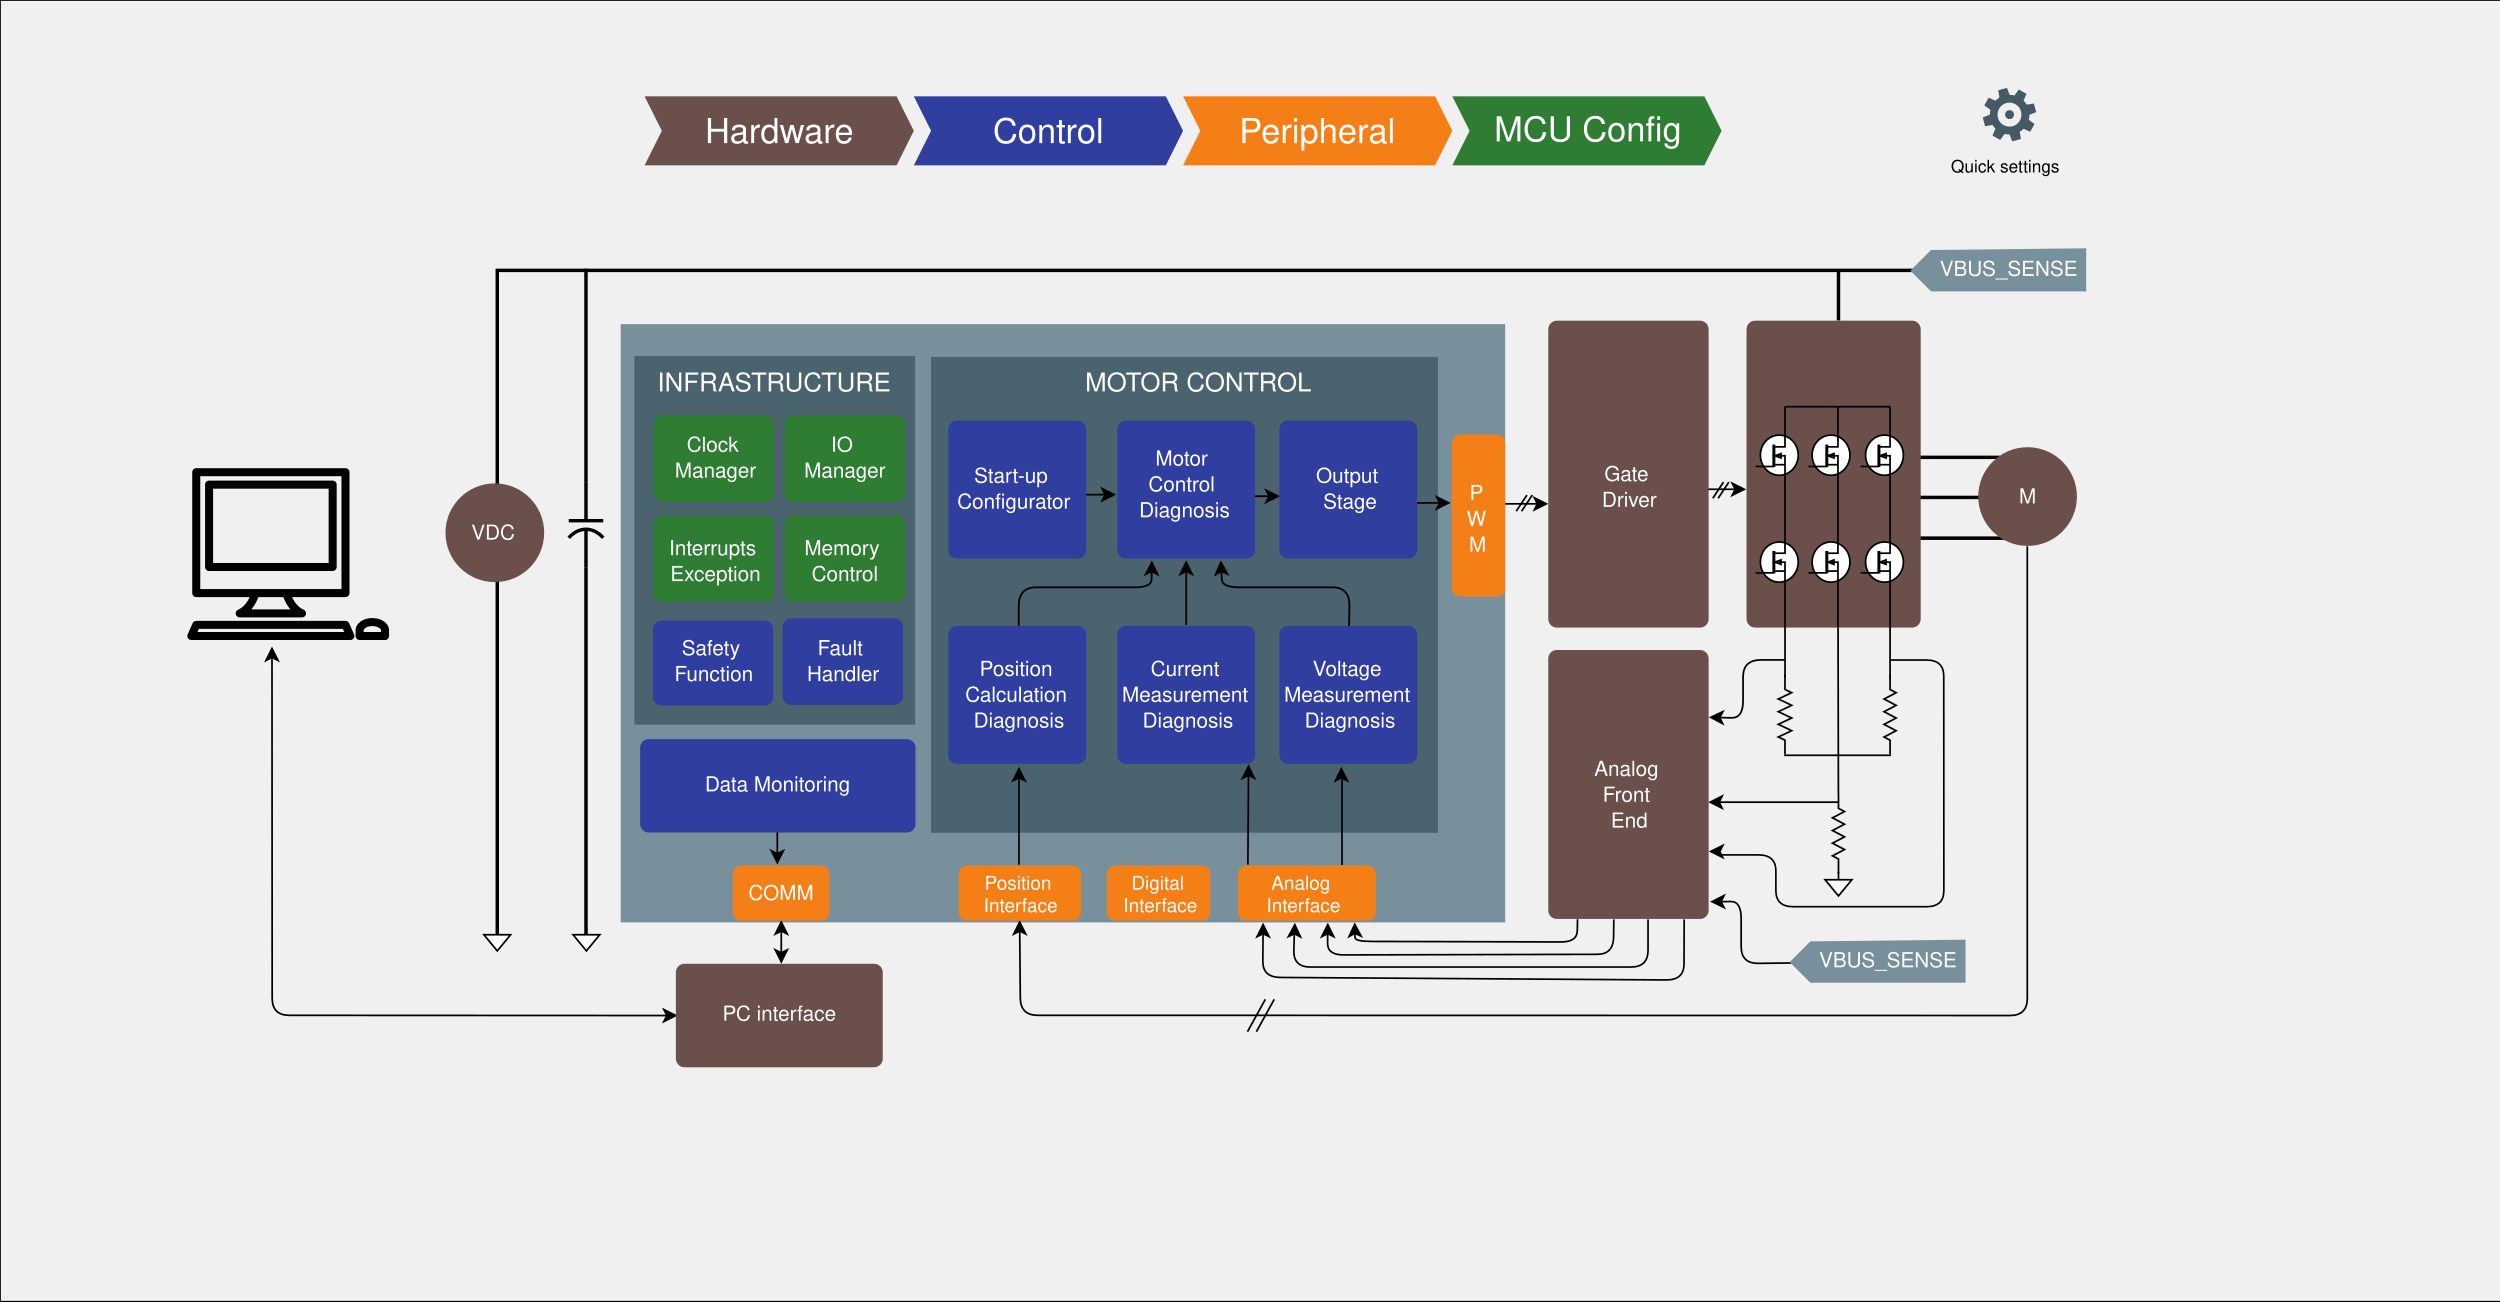
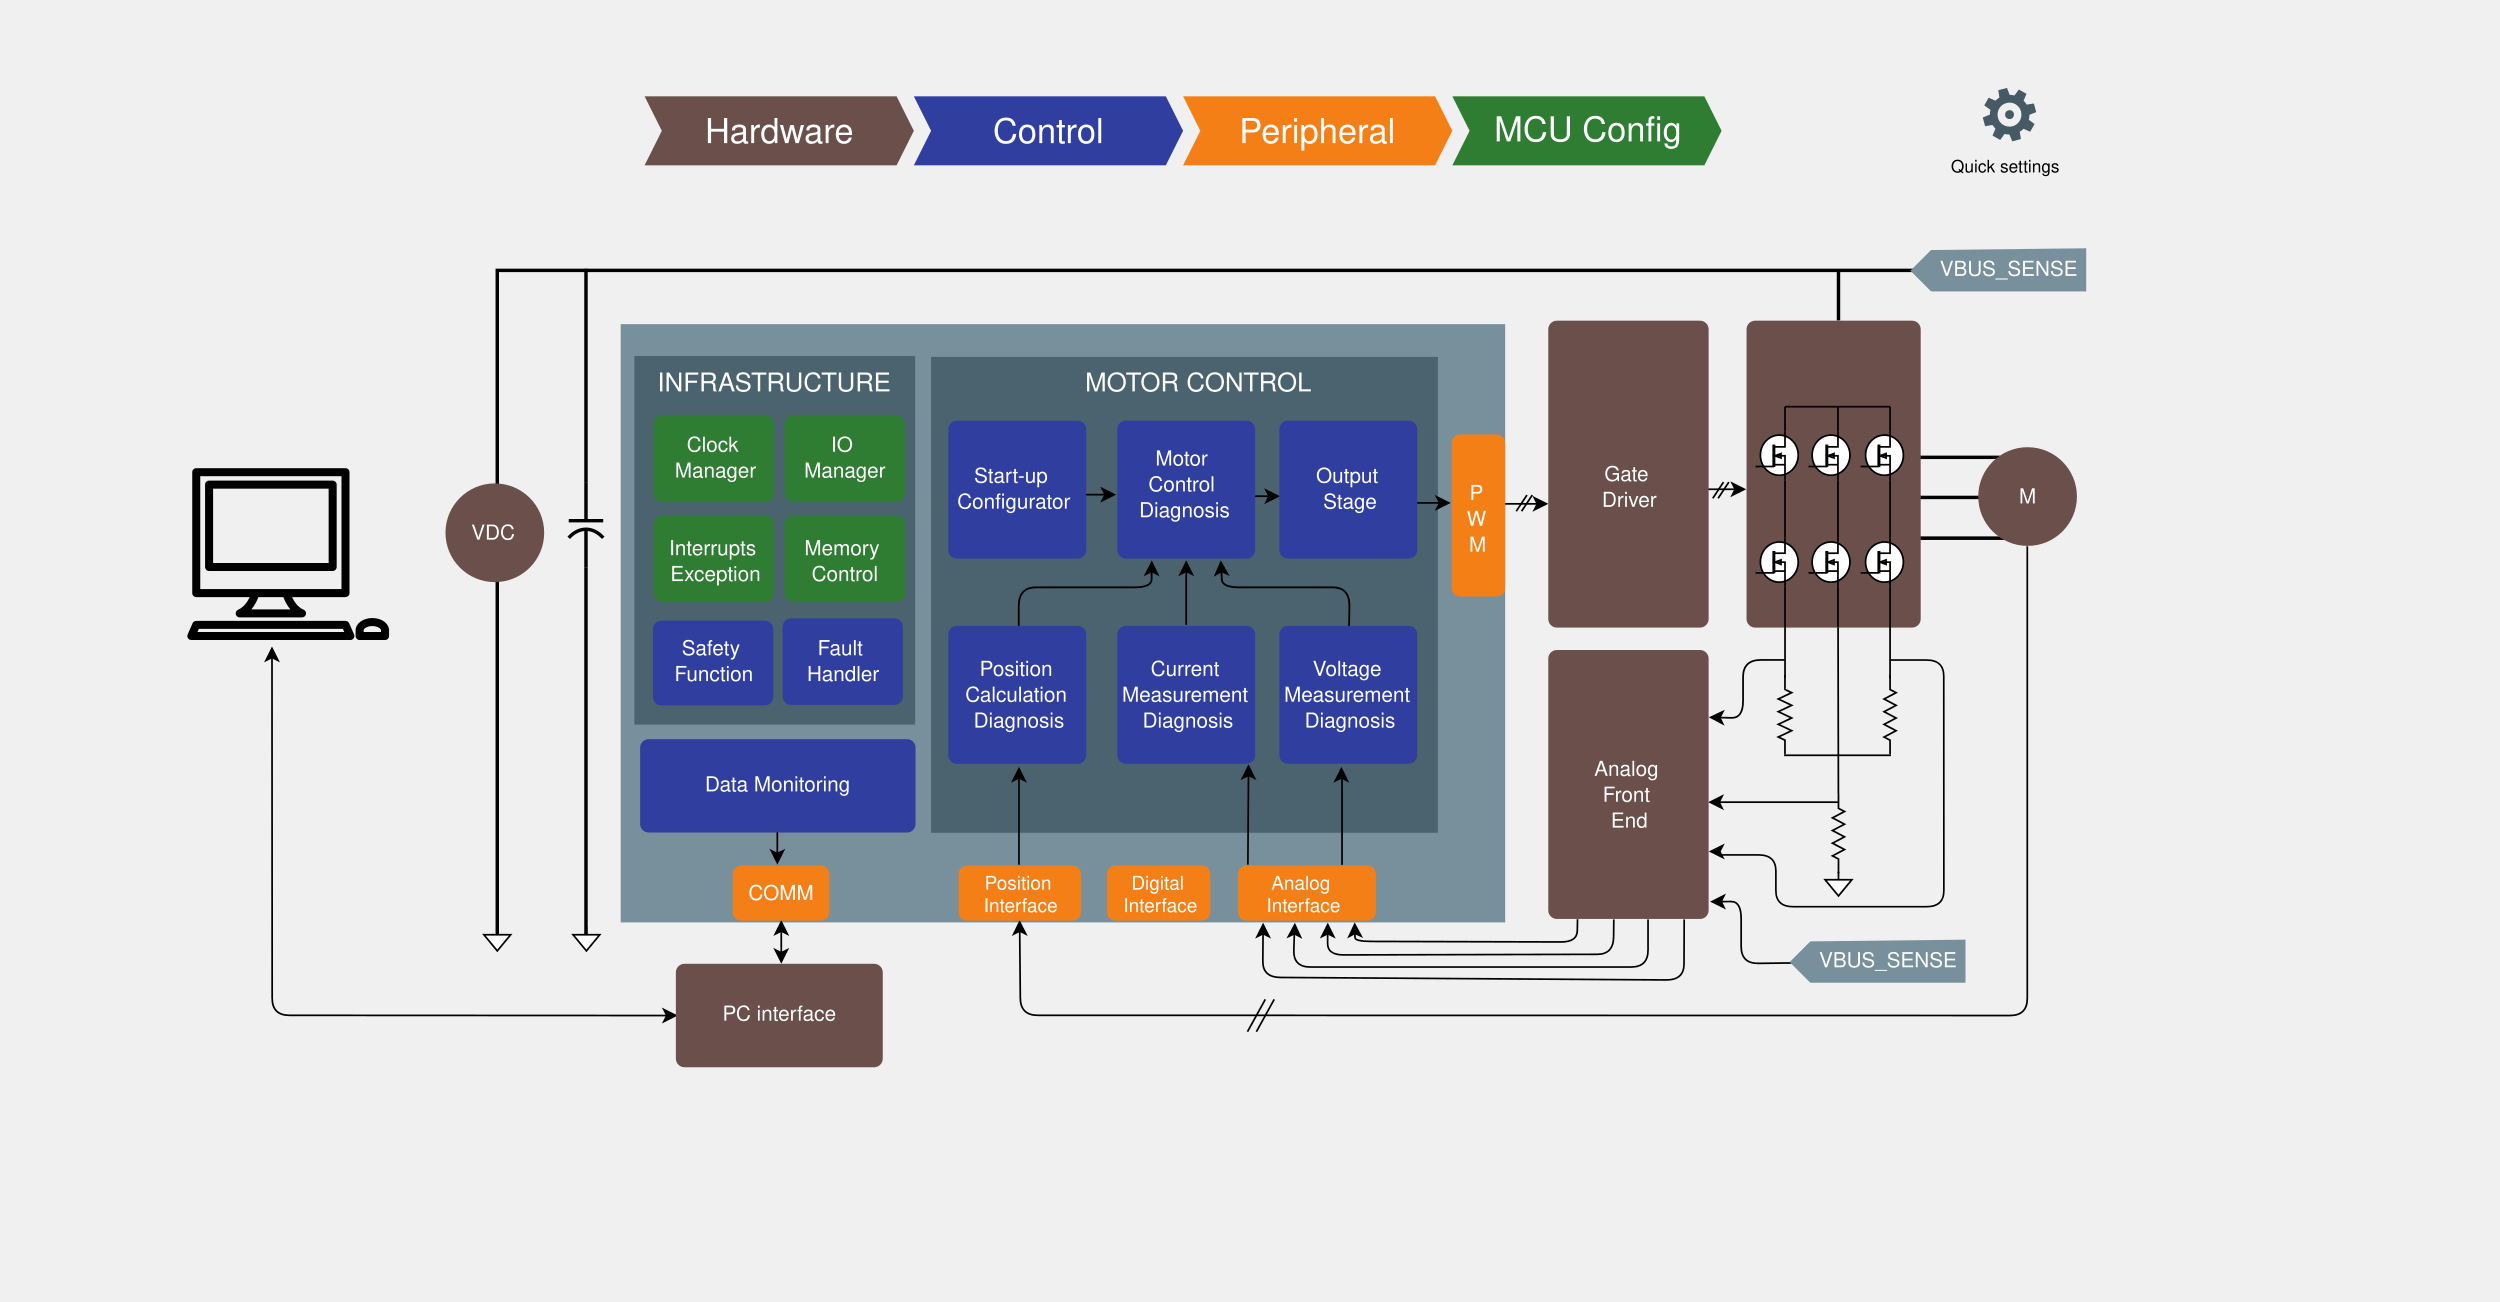
<svg xmlns="http://www.w3.org/2000/svg" xmlns:xlink="http://www.w3.org/1999/xlink" version="1.1" id="mc_plant_view" width="1450" height="755" viewBox="0 0 1450 755">
  <defs id="defs">
    <linearGradient id="fill_hardware" x1="0%" x2="0%" y1="0%" y2="100%">
      <stop offset="0%" stop-color="#6a4f4b" />
      <stop offset="100%" stop-color="#6a4f4b" />
    </linearGradient>
    <linearGradient id="fill_control" x1="0%" x2="0%" y1="0%" y2="100%">
      <stop offset="0%" stop-color="#303f9f" />
      <stop offset="100%" stop-color="#303f9f" />
    </linearGradient>
    <linearGradient id="fill_peripheral" x1="0%" x2="0%" y1="0%" y2="100%">
      <stop offset="0%" stop-color="#f57f17" />
      <stop offset="100%" stop-color="#f57f17" />
    </linearGradient>
    <linearGradient id="fill_mcu_config" x1="0%" x2="0%" y1="0%" y2="100%">
      <stop offset="0%" stop-color="#2e7d32" />
      <stop offset="100%" stop-color="#2e7d32" />
    </linearGradient>
    <linearGradient id="fill_unselected" x1="0%" x2="0%" y1="0%" y2="100%">
      <stop offset="0%" stop-color="#757575" />
      <stop offset="100%" stop-color="#757575" />
    </linearGradient>
    <path id="knob" d="M 15.63 18.07 C 13.67 18.07 12.94 16.5 12.94 15.51 C 12.94 13.75 14.35 12.88 15.62 12.88 C 16.67 12.88 18.12 13.78 18.12 15.51 C 18.12 16.64 17.17 18.07 15.63 18.07 Z M 15.63 22.45 C 19.32 22.45 22.42 19.33 22.42 15.51 C 22.42 11.09 18.77 8.51 15.63 8.51 C 11.69 8.51 8.57 11.58 8.57 15.51 C 8.57 19.41 11.64 22.45 15.63 22.45 Z M 1.36 22.21 L 0 17.15 L 4.11 15.5 C 4.1 14.7 4.23 13.64 4.46 12.73 L 0.87 10.15 L 3.39 5.68 L 7.36 7.39 C 8.05 6.71 8.79 6.09 9.64 5.59 L 9.01 1.31 L 14.05 0 L 15.6 4.03 C 16.55 4.03 17.5 4.11 18.41 4.37 L 20.92 0.91 L 25.38 3.45 L 23.68 7.33 C 24.37 8.07 24.98 8.85 25.48 9.67 L 29.64 9.04 L 31 14.04 L 27.07 15.6 C 27.07 16.58 26.95 17.53 26.69 18.47 L 30.03 20.94 L 27.51 25.41 L 23.64 23.72 C 22.97 24.46 22.21 24.95 21.45 25.41 L 22.13 29.64 L 17.1 31 L 15.5 27.02 C 14.53 27.03 13.53 26.92 12.64 26.68 L 10.12 30.18 L 5.66 27.65 L 7.36 23.66 C 6.74 23.01 6.16 22.3 5.67 21.48 Z" fill="#455a64" stroke="none" />
    <g id="shape_vbus">
      <path fill="#78909c" d="M0 0 v25 h-90 l-12 -12 12 -12 z" />
      <text x="-45" y="16" fill="white" font-family="Helvetica" font-size="12" text-anchor="middle">VBUS_SENSE</text>
    </g>
  </defs>
  <g id="background" pointer-events="none">
    <path id="path54" fill="none" stroke="black" d="M1096.24 391.66v8.27l3.49 1.83-6.98 3.68 6.98 3.67-6.98 3.68 6.98 3.67-6.98 3.68 6.98 3.67-6.98 3.68 3.49 1.84v8.26" />
    <rect id="rect_full" fill="#78909c" x="360" y="188" width="513" height="347" />
    <rect id="rect_motor_control" fill="#4b636e" x="540" y="207" width="294" height="276" />
    <path id="rect_infrastructure" fill="#4b636e" stroke="none" d="M367.93 206.51h162.86v213.75H367.93z" />
    <path id="path126" fill="#fff" stroke="#000" d="M1058.56 510.26l7.76 9.37 7.75-9.37z" />
    <path id="path128" fill="none" stroke="#000" d="M1066.32 505.57v4.69" />
    <path id="path132" fill="none" stroke="#000" d="M1035.283 391.63v8.27l3.88 1.84-7.76 3.67 7.76 3.68-7.76 3.67 7.76 3.68-7.76 3.67 7.76 3.68-7.76 3.67 3.88 1.84v8.27" />
    <path id="path136" fill="none" stroke="#000" stroke-width="2.001" d="M289.37 156.82h820.99" />
    <path id="path138" fill="none" stroke="#000" stroke-width="2" d="M1066.32 157.76v28.12" />
    <path id="rect164" fill="none" d="M1089.29 480.05v6.98h-45.94v-6.98z" />
    <path id="path166" fill="none" stroke="#000" d="M1066.32 460.57v8.27l3.49 1.84-6.98 3.67 6.98 3.68-6.98 3.67 6.98 3.68-6.98 3.67 6.98 3.68-6.98 3.67 3.49 1.84v8.27" />
    <path id="path168" fill="none" stroke="#000" stroke-width="1.051" d="M590.87 363.88v-12.16q0-11.052 10-11.052h57q10 0 10.05-4.635l.05-4.632" />
    <path id="path170" stroke="#000" d="M668.04 326.155l3.41 7.04-3.48-1.79-3.52 1.7z" />
    <path id="path172" fill="none" stroke="#000" stroke-width="1.051" d="M782.44 363.88l.23-12.16q.2-11.05-9.8-11.05h-54q-10 0-10.23-4.644l-.24-4.63" />
    <path id="path174" stroke="#000" d="M708.11 326.155l3.89 6.79-3.6-1.55-3.39 1.94z" />
    <path id="path176" fill="none" stroke="#000" stroke-width="2.005" d="M288.42 155.823V542.13" />
    <path id="rect178" fill="none" d="M280.67 537.44h15.51v14.06h-15.51z" />
    <path id="path180" fill="#fff" stroke="#000" d="M280.67 542.13l7.75 9.38 7.76-9.38z" />
    <path id="path182" fill="none" stroke="#000" d="M288.42 537.44v4.69" />
    <path id="path204" fill="none" stroke="#000" stroke-width="1.004" d="M1066.04 465.26h-68.97" />
    <path id="path206" stroke="#000" d="M991.82 465.26l7-3.5-1.75 3.5 1.75 3.5z" />
    <path id="path208" fill="none" stroke="#000" stroke-width=".971" d="M1096.226 382.83h21.112q10.04 0 10.04 9.38l.06 124.29q0 9.38-10.044 9.38h-77.342q-10.045 0-10.045-9.38V505.24q0-9.38-10.044-9.39l-22.51-.018" />
    <path id="path210" stroke="#000" d="M992.21 493.85l7.01-3.49-1.76 3.49 1.75 3.51z" />
    <path id="path212" fill="none" stroke="#000" stroke-width="1.019" d="M1035.126 382.76h-13.773q-10.38 0-10.38 10v13.75q0 10-6.757 9.84l-6.758-.16" />
    <path id="path214" stroke="#000" d="M992.21 416.06l7.08-3.33-1.83 3.46 1.67 3.54z" />
    <path id="path216" fill="none" stroke="#000" d="M851.5 292.22h40.17" />
    <path id="path218" stroke="#000" d="M896.92 292.22l-7 3.5 1.75-3.5-1.75-3.5z" />
    <path id="path230" fill="none" stroke="#000" d="M600.85 286.9h40.16" />
    <path id="path232" stroke="#000" d="M646.26 286.9l-7 3.5 1.75-3.5-1.75-3.5z" />
    <path id="path234" fill="none" stroke="#000" stroke-width=".981" d="M936.01 533.272l-.113 10.104q-.113 10.114-9.49 10.134l-147.037.34q-9.373.02-9.355-6.65l.02-6.664" />
    <path id="path236" stroke="#000" d="M770.116 536.264l3.48 7.01-3.5-1.76-3.5 1.73z" />
    <path id="path238" fill="none" stroke="#000" stroke-width=".982" d="M976.827 533.26l-.095 25.87q-.037 9.303-10.4 9.236l-223.592-1.44q-10.36-.066-10.292-9.37l.143-19.665" />
    <path id="path240" stroke="#000" d="M732.587 536.266l3.5 7-3.5-1.75-3.5 1.75z" />
    <path id="path242" fill="none" stroke="#000" stroke-width=".986" d="M955.866 533.24v17.81q0 9.826-9.9 9.826h-185.96q-9.9 0-9.584-9.828l.337-10.707" />
    <path id="path244" stroke="#000" d="M750.997 536.312l3.28 7.1-3.44-1.86-3.55 1.64z" />
    <path id="path246" fill="none" stroke="#000" d="M914.964 533.13l-.13 6.626q-.123 6.61-9.47 6.58l-110.075-.31q-9.35-.03-9.395-2.26l-.038-2.227" />
    <path id="path248" stroke="#000" d="M785.744 536.076l3.71 6.89-3.55-1.65-3.45 1.86z" />
    <path id="path250" fill="none" stroke="#000" stroke-width="1.003" d="M1175.832 316.816v262.18q0 10.013-10.057 10.003l-563.846-.12q-10.058 0-10.15-10.013l-.35-38.925" />
    <path id="path252" stroke="#000" d="M591.38 534.75l3.56 6.97-3.51-1.72-3.49 1.78z" />
    <path id="path254" fill="none" stroke="#000" stroke-width="1.046" d="M688.005 362.393V331.36" />
    <path id="path256" stroke="#000" d="M688.005 326.11l3.5 7-3.5-1.75-3.5 1.75z" />
    <path id="path258" fill="none" stroke="#000" d="M723.54 598.38l10.34-18.75" />
    <path id="path260" fill="none" stroke="#000" d="M728.71 598.38l10.34-18.75" />
    <path id="path262" fill="none" stroke="#000" d="M966.28 283.78h40.16" />
    <path id="path264" stroke="#000" d="M1011.69 283.78l-7 3.5 1.75-3.5-1.75-3.5z" />
    <path id="path266" fill="none" stroke="#000" d="M993.42 289.01l6.21-9.38" />
    <path id="path268" fill="none" stroke="#000" d="M996.52 289.01l6.21-9.38" />
    <path id="path280" fill="none" stroke="#000" d="M879.42 296.51l6.21-9.38" />
    <path id="path282" fill="none" stroke="#000" d="M882.52 296.51l6.21-9.38" />
    <path id="path316" fill="none" stroke="#000" stroke-width="2" d="M1113.63 265.26h46.24" />
    <path id="path318" fill="none" stroke="#000" stroke-width="2.063" d="M1113.63 312.13h49.177" />
    <path id="path320" fill="none" stroke="#000" stroke-width="2" d="M1113.63 288.51h46.24" />
    <path id="rect330" fill="none" d="M364.72 294.48v20h-49.69v-20z" />
    <path id="path332" fill="none" stroke="#000" stroke-width="2" d="M339.87 279.64V302m10 0h-20m10 4.96v22.37m10-17.4c-5.92-6.62-14.07-6.62-20 0" />
    <path id="path334" fill="none" stroke="#000" stroke-width="2" d="M339.87 155.89v123.75" />
    <path id="path336" fill="none" stroke="#000" stroke-width="2.002" d="M339.87 329.33v216.55" />
    <path id="rect338" fill="none" d="M332.36 537.44h15.51v14.06h-15.51z" />
    <path id="path340" fill="#fff" stroke="#000" d="M332.36 542.13l7.75 9.38 7.76-9.38z" />
    <path id="path342" fill="none" stroke="#000" d="M340.11 537.44v4.69" />
    <path id="path354" fill="none" stroke="#000" d="M386.77 589.01l-218.9-.12q-10-.01-10.01-10.01l-.1-197.56" />
    <path id="path356" stroke="#000" d="M392.02 589.01l-7 3.5 1.75-3.5-1.75-3.5z" />
    <path id="path358" stroke="#000" d="M157.75 376.07l3.51 7-3.5-1.75-3.5 1.75z" />
    <path id="path360" fill="none" stroke="#000" d="M453.14 552.64V540" />
    <path id="path362" stroke="#000" d="M453.14 557.89l-3.5-7 3.5 1.75 3.5-1.75z" />
    <path id="path364" stroke="#000" d="M453.14 534.75l3.5 7-3.5-1.75-3.5 1.75z" />
    <path id="path398" fill="none" stroke="#000" d="M1039.18 558.51l-19.31.24q-10 .13-10-9.87v-16q0-10-5.83-9.98l-5.83.03" />
    <path id="path400" stroke="#000" d="M992.96 522.95l6.98-3.53-1.73 3.51 1.76 3.49z" />
    <path id="path402" fill="none" stroke="#000" stroke-width=".97" d="M591.007 501.555v-50.448" />
    <path id="path404" stroke="#000" d="M591.007 445.857l3.5 7-3.5-1.75-3.5 1.75z" />
    <path id="path406" fill="none" stroke="#000" stroke-width=".983" d="M723.772 501.49l.354-51.86" />
    <path id="path408" stroke="#000" d="M724.126 444.38l3.5 7-3.5-1.75-3.5 1.75z" />
    <path id="path410" fill="none" stroke="#000" d="M778.38 501.63V448" />
    <path id="path412" stroke="#000" d="M778.004 445.874l3.5 7-3.5-1.75-3.5 1.75z" />
    <path id="path414" fill="none" stroke="#000" d="M1035.318 392.86v-30" />
    <path id="path416" fill="none" stroke="#000" d="M1066.27 460.57l-.19-96.56" />
    <path id="path418" fill="none" stroke="#000" stroke-width="1.009" d="M1034.784 438.07h61.954" />
    <path id="path420" fill="none" stroke="#000" d="M450.85 460.36v34.77" />
    <path id="path422" stroke="#000" d="M450.85 500.38l-3.5-7 3.5 1.75 3.5-1.75z" />
    <path id="path434" fill="none" stroke="#000" d="M794.89 291.68h40.16" />
    <path id="path436" stroke="#000" d="M840.3 291.68l-7 3.5 1.75-3.5-1.75-3.5z" />
    <path id="path438" fill="none" stroke="#000" d="M695.91 287.81h40.16" />
    <path id="path440" stroke="#000" d="M741.32 287.81l-7 3.5 1.75-3.5-1.75-3.5z" />
    <text x="449" y="227" fill="white" font-family="Helvetica" font-size="15" text-anchor="middle">INFRASTRUCTURE</text>
    <text x="695" y="227" fill="white" font-family="Helvetica" font-size="15" text-anchor="middle">MOTOR CONTROL</text>
    <g id="box_vbus_topright">
      <use xlink:href="#shape_vbus" x="1210" y="144" />
    </g>
    <g id="box_vbus_bottomright">
      <use xlink:href="#shape_vbus" x="1140" y="545" />
    </g>
    <g id="computer">
      <g id="computer_monitor">
        <path id="path2" d="M192.94 331.177h-71.67c-1.285 0-2.326-1.04-2.326-2.326v-47.765c0-1.285 1.04-2.326 2.326-2.326h71.67c1.287 0 2.33 1.04 2.33 2.325v47.766c0 1.286-1.043 2.327-2.328 2.327zm-69.344-4.652h67.016V283.41h-67.016z" />
        <path id="path6" d="M200.386 271.546h-86.563c-1.285 0-2.327 1.04-2.327 2.326v70.126c0 1.28 1.042 2.323 2.327 2.323h31.003c-1.145 2.465-3.262 5.827-6.72 7.308-1.014.436-1.584 1.525-1.362 2.607.222 1.08 1.174 1.857 2.28 1.857h36.16c1.106 0 2.058-.776 2.28-1.858.222-1.083-.347-2.172-1.362-2.607-3.432-1.47-5.556-4.84-6.71-7.31h30.994c1.285 0 2.326-1.04 2.326-2.326v-70.12c0-1.287-1.04-2.328-2.326-2.328zm-31.97 81.898h-22.623c2.136-2.537 3.41-5.354 4.068-7.12h14.487c.657 1.766 1.932 4.583 4.07 7.12zm29.644-11.772h-81.91V276.2h81.91z" />
      </g>
      <g id="computer_keyboard">
        <path id="path10" d="M203.226 371.216H110.99c-.786 0-1.518-.396-1.947-1.054-.43-.657-.5-1.487-.184-2.206l2.834-6.466c.37-.842 1.207-1.39 2.13-1.39h86.564c.92 0 1.76.548 2.13 1.39l2.765 6.317c.172.324.268.694.268 1.087 0 1.285-1.04 2.327-2.325 2.327zm-88.678-4.653h85.11l-.796-1.813H115.34z" />
      </g>
      <g id="computer_mouse">
        <path id="path16" d="M223.33 371.216h-14.746c-1.285 0-2.327-1.042-2.327-2.326v-3.3c0-3.993 4.26-7.123 9.698-7.123 5.44 0 9.7 3.13 9.7 7.126v3.3c0 1.286-1.042 2.328-2.327 2.328zm-12.42-4.653H221v-.974c0-.986-2.013-2.475-5.047-2.475-3.033 0-5.045 1.49-5.045 2.474z" />
      </g>
    </g>
  </g>
-   <rect id="remove_me" width="1451" height="755" x="0" y="0" fill="none" stroke="black" />
  <g id="group_hardware" pointer-events="all">
    <g id="ribbon_hardware" transform="translate(150,0)">
      <path id="shape_hardware" title="regular tooltip" style="fill:url(#fill_hardware)" d="M223.87 55.88h146.16l10 20-10 20H223.87l10-20z" />
      <text id="text624" x="302" y="83" fill="white" font-family="Helvetica" font-size="20" text-anchor="middle">Hardware</text>
    </g>
    <g id="box_analog_frontend">
      <rect id="rect156" width="93" height="156" x="898" y="377" style="fill:url(#fill_hardware)" rx="5.0" ry="5.0" />
      <text id="text158" x="945" y="450" fill="white" font-family="Helvetica" font-size="12" text-anchor="middle">
        Analog
        <tspan x="945" dy="15" text-anchor="middle">Front</tspan>
        <tspan x="945" dy="15" text-anchor="middle">End</tspan>
      </text>
    </g>
    <g id="box_vdc">
      <circle id="circle1" cx="287" cy="309" r="28.624" style="fill:url(#fill_hardware)" />
      <text id="text188" x="286" y="313" fill="white" font-family="Helvetica" font-size="12" text-anchor="middle">VDC</text>
    </g>
    <g id="box_gate_driver">
      <rect id="rect272" width="93" height="178" x="898" y="186" style="fill:url(#fill_hardware)" rx="5.0" ry="5.0" />
      <text id="text274" x="945" y="279" fill="white" font-family="Helvetica" font-size="12" text-anchor="middle">Gate
        <tspan x="945" dy="15" text-anchor="middle">Driver</tspan>
      </text>
    </g>
    <g id="box_motor">
      <circle id="circle_motor" cx="1176" cy="288" r="28.624" style="fill:url(#fill_hardware)" />
      <text id="text_motor" x="1176" y="292" fill="white" font-family="Helvetica" font-size="12" text-anchor="middle">M</text>
    </g>
    <g id="box_pc_interface">
      <rect id="rect346" width="120" height="60" x="392" y="559" style="fill:url(#fill_hardware)" rx="5.0" ry="5.0" />
      <text id="text348" x="452" y="592" fill="white" font-family="Helvetica" font-size="12" text-anchor="middle">PC interface</text>
    </g>
    <g id="relays">
      <rect id="rect50" width="101" height="178" x="1013" y="186" style="fill:url(#fill_hardware)" rx="5.0" ry="5.0" />
      <ellipse cx="1062" cy="264" fill="white" stroke="#000" rx="10.968" ry="11.648" />
      <path fill="none" stroke="#000" d="M1059.92 259.18h6.09v-9.06m-17.06 20.45h10.24v-12.69m.73 6.47h6.09v14.24m-6.09-9.06h6.09" />
      <path fill="none" stroke="#000" d="M1063.7 263.06l-3.54 1.29 3.54 1.3z" />
      <path fill="none" stroke="#000" d="M1059.92 257.88v12.94" />
      <ellipse cx="1062" cy="326" fill="white" stroke="#000" rx="10.968" ry="11.648" />
      <path fill="none" stroke="#000" d="M1059.92 320.87h6.09v-9.06m-17.06 20.45h10.24v-12.69m.73 6.48h6.09v14.23m-6.09-9.06h6.09" />
      <path fill="none" stroke="#000" d="M1063.7 324.75l-3.54 1.3 3.54 1.29z" />
      <path fill="none" stroke="#000" d="M1059.92 319.57v12.95" />
      <ellipse cx="1032" cy="264" fill="white" stroke="#000" rx="10.968" ry="11.648" />
      <path fill="none" stroke="#000" d="M1029.21 259.18h6.09v-9.06m-17.06 20.45h10.24v-12.69m.73 6.47h6.09v14.24m-6.09-9.06h6.09" />
      <path fill="none" stroke="#000" d="M1032.99 263.06l-3.54 1.29 3.54 1.3z" />
      <path fill="none" stroke="#000" d="M1029.21 257.88v12.94" />
      <ellipse cx="1032" cy="326" fill="white" stroke="#000" rx="10.968" ry="11.648" />
      <path fill="none" stroke="#000" d="M1029.21 320.87h6.09v-9.06m-17.06 20.45h10.24v-12.69m.73 6.48h6.09v14.23m-6.09-9.06h6.09" />
      <path fill="none" stroke="#000" d="M1032.99 324.75l-3.54 1.3 3.54 1.29z" />
      <path fill="none" stroke="#000" d="M1029.21 319.57v12.95" />
      <ellipse cx="1093" cy="264" fill="white" stroke="#000" rx="10.968" ry="11.648" />
      <path fill="none" stroke="#000" d="M1090.14 259.18h6.1v-9.06m-17.06 20.45h10.23v-12.69m.73 6.47h6.1v14.24m-6.1-9.06h6.1" />
      <path fill="none" stroke="#000" d="M1093.92 263.06l-3.53 1.29 3.53 1.3z" />
      <path fill="none" stroke="#000" d="M1090.14 257.88v12.94" />
      <ellipse cx="1093" cy="326" fill="white" stroke="#000" rx="10.968" ry="11.648" />
      <path fill="none" stroke="#000" d="M1090.14 320.87h6.1v-9.06m-17.06 20.45h10.23v-12.69m.73 6.48h6.1v14.23m-6.1-9.06h6.1" />
      <path fill="none" stroke="#000" d="M1093.92 324.75l-3.53 1.3 3.53 1.29z" />
      <path id="path102" fill="none" stroke="#000" d="M1090.14 319.57v12.95" />
      <path id="path104" fill="none" stroke="#000" d="M1035.3 235.88h60.94" />
      <path id="path106" fill="none" stroke="#000" d="M1035.3 250.12v-14.24" />
      <path id="path108" fill="none" stroke="#000" d="M1096.24 235.88v14.24" />
      <path id="path110" fill="none" stroke="#000" d="M1066.01 235.88v14.24" />
      <path id="path112" fill="none" stroke="#000" d="M1035.3 364.01v-23.73" />
      <path id="path114" fill="none" stroke="#000" d="M1066.01 364.01v-23.73" />
      <path id="path116" fill="none" stroke="#000" d="M1096.24 393.45v-53.17" />
      <path id="path118" fill="none" stroke="#000" d="M1035.3 311.81v-33.22" />
      <path id="path120" fill="none" stroke="#000" d="M1066.01 311.81v-33.22" />
      <path id="path122" fill="none" stroke="#000" d="M1096.24 311.81v-33.22" />
    </g>
  </g>
  <g id="group_control" pointer-events="all">
    <g id="ribbon_control" transform="translate(150,0)">
      <path id="shape_control" style="fill:url(#fill_control)" d="M380.03 55.88h146.16l10 20-10 20H380.03l10-20z" />
      <text id="text632" x="458" y="83" fill="white" font-family="Helvetica" font-size="20" text-anchor="middle">Control</text>
    </g>
    <g id="box_startup_configurator">
      <rect id="rect_startup_configurator" width="80" height="80" x="550" y="244" style="fill:url(#fill_control);" rx="5.0" ry="5.0" />
      <text id="text658" x="588" y="280" fill="white" font-family="Helvetica" font-size="12" text-anchor="middle">
        Start-up
        <tspan x="588" dy="15" text-anchor="middle">Configurator</tspan>
      </text>
    </g>
    <g id="box_motor_control_diagnosis">
      <rect id="rect_motor_control_diagnosis" width="80" height="80" x="648" y="244" style="fill:url(#fill_control)" rx="5.0" ry="5.0" />
      <text id="text668" x="687" y="270" fill="white" font-family="Helvetica" font-size="12" text-anchor="middle">
        Motor
        <tspan x="687" dy="15" text-anchor="middle">Control</tspan>
        <tspan x="687" dy="15" text-anchor="middle">Diagnosis</tspan>
      </text>
    </g>
    <g id="box_output_stage">
      <rect id="Output_Stage_Diagnosis" width="80" height="80" x="742" y="244" style="fill:url(#fill_control)" rx="5.0" ry="5.0" />
      <text id="text678" x="783" y="280" fill="white" font-family="Helvetica" font-size="12" text-anchor="middle">Output
        <tspan x="783" dy="15" text-anchor="middle">Stage</tspan>
      </text>
    </g>
    <g id="box_position_calculation_diagnosis">
      <rect id="rect_position_calculation_diagnosis" width="80" height="80" x="550" y="363" style="fill:url(#fill_control)" rx="5.0" ry="5.0" />
      <text id="text_position_calculation_diagnosis" x="591" y="392" fill="white" font-family="Helvetica" font-size="12" text-anchor="middle">
        Position
        <tspan x="591" dy="15" text-anchor="middle">Calculation</tspan>
        <tspan x="591" dy="15" text-anchor="middle">Diagnosis</tspan>
      </text>
    </g>
    <g id="box_current_measurement_diagnosis">
      <rect id="rect_current_measurement_diagnosis" width="80" height="80" x="648" y="363" style="fill:url(#fill_control)" rx="5.0" ry="5.0" />
      <text id="text_current_measurement_diagnosis" x="689" y="392" fill="white" font-family="Helvetica" font-size="12" text-anchor="middle">
        Current
        <tspan x="689" dy="15" text-anchor="middle">Measurement</tspan>
        <tspan x="689" dy="15" text-anchor="middle">Diagnosis</tspan>
      </text>
    </g>
    <g id="box_voltage_measurement_diagnosis">
      <rect id="rect_voltage_measurement_diagnosis" width="80" height="80" x="742" y="363" style="fill:url(#fill_control)" rx="5.0" ry="5.0" />
      <text id="text_voltage_measurement_diagnosis" x="783" y="392" fill="white" font-family="Helvetica" font-size="12" text-anchor="middle">Voltage
        <tspan x="783" dy="15" text-anchor="middle">Measurement</tspan>
        <tspan x="783" dy="15" text-anchor="middle">Diagnosis</tspan>
      </text>
    </g>
    <g id="box_safety_function">
      <rect id="Control" width="69.8" height="49.25" x="378.679" y="359.939" style="fill:url(#fill_control)" rx="5.0" ry="5.0" />
      <text id="text728" x="414" y="380" fill="white" font-family="Helvetica" font-size="12" text-anchor="middle">Safety
        <tspan x="414" dy="15" text-anchor="middle">Function</tspan>
      </text>
    </g>
    <g id="box_fault_handler">
      <rect id="rect146" width="69.8" height="50.25" x="453.909" y="358.629" style="fill:url(#fill_control)" rx="5.0" ry="5.0" />
      <text id="text148" x="489" y="380" fill="white" font-family="Helvetica" font-size="12" text-anchor="middle">Fault
        <tspan x="489" dy="15" text-anchor="middle">Handler</tspan>
      </text>
    </g>
    <g id="box_data_monitoring">
      <rect id="rect426" width="159.76" height="54.19" x="371.259" y="428.689" style="fill:url(#fill_control)" rx="5.0" ry="5.0" />
      <text id="text428" x="451" y="459" fill="white" font-family="Helvetica" font-size="12" text-anchor="middle">Data Monitoring</text>
    </g>
  </g>
  <g id="group_peripheral" pointer-events="all">
    <g id="ribbon_peripheral" transform="translate(150,0)">
      <path id="shape_peripheral" style="fill:url(#fill_peripheral)" d="M536.19 55.88h146.17l10 20-10 20H536.19l10-20z" />
      <text id="text640" x="614" y="83" fill="white" font-family="Helvetica" font-size="20" text-anchor="middle">Peripheral</text>
    </g>
    <g id="box_comm">
      <rect id="rect196" width="56" height="32" x="425" y="502" style="fill:url(#fill_peripheral)" rx="5.0" ry="5.0" />
      <text id="text198" x="453" y="522" fill="white" font-family="Helvetica" font-size="12" text-anchor="middle">COMM</text>
    </g>
    <g id="box_pwm">
      <rect id="Peripheral" width="31" height="94" x="842" y="252" style="fill:url(#fill_peripheral)" rx="5.0" ry="5.0" />
      <text id="text224" x="858" y="290" fill="white" font-family="Helvetica" font-size="12" text-anchor="middle">
        P
        <tspan x="858" dy="15" text-anchor="middle">W</tspan>
        <tspan x="857" dy="15" text-anchor="middle">M</tspan>
      </text>
    </g>
    <g id="box_position_interface">
      <rect id="rect286" width="71" height="32" x="556" y="502" style="fill:url(#fill_peripheral)" rx="5.0" ry="5.0" />
      <text id="text288" x="592" y="516" fill="white" font-family="Helvetica" font-size="11" text-anchor="middle">
        Position
        <tspan x="592" dy="13" text-anchor="middle">Interface</tspan>
      </text>
    </g>
    <g id="box_digital_interface">
      <rect id="rect296" width="60" height="32" x="642" y="501.967" style="fill:url(#fill_peripheral)" rx="5.0" ry="5.0" />
      <text id="text298" x="673" y="516" fill="white" font-family="Helvetica" font-size="11" text-anchor="middle">
      Digital
        <tspan x="673" dy="13" text-anchor="middle">Interface</tspan>
      </text>
    </g>
    <g id="box_analog_interface">
      <rect id="rect306" width="80" height="32" x="718" y="502" style="fill:url(#fill_peripheral)" rx="5.0" ry="5.0" />
      <text id="text308" x="756" y="516" fill="white" font-family="Helvetica" font-size="11" text-anchor="middle">
        Analog
        <tspan x="756" dy="13" text-anchor="middle">Interface</tspan>
      </text>
    </g>
  </g>
  <g id="group_mcu_config" pointer-events="all">
    <g id="ribbon_mcu_config" transform="translate(150,0)">
      <path id="shape_mcu_config" style="fill:url(#fill_mcu_config)" d="M692.36 55.88h146.16l10 20-10 20H692.36l10-20z" />
      <text id="text648" x="771" y="82" fill="white" font-family="Helvetica" font-size="20" text-anchor="middle">MCU Config</text>
    </g>
    <g id="box_clock_manager">
      <rect id="MCU" width="70" height="50" x="379" y="241" style="fill:url(#fill_mcu_config)" rx="5.0" ry="5.0" />
      <text id="text688" x="415" y="262" fill="white" font-family="Helvetica" font-size="12" text-anchor="middle">
        Clock
        <tspan x="415" dy="15" text-anchor="middle">Manager</tspan>
      </text>
    </g>
    <g id="box_io_manager">
      <rect id="rect696" width="70" height="50" x="455" y="241" style="fill:url(#fill_mcu_config)" rx="5.0" ry="5.0" />
      <text id="text698" x="490" y="262" fill="white" font-family="Helvetica" font-size="12" text-anchor="middle">
        IO
        <tspan x="490" dy="15" text-anchor="middle">Manager</tspan>
      </text>
    </g>
    <g id="box_interrupts_exception">
      <rect id="rect706" width="70" height="50" x="379" y="299" style="fill:url(#fill_mcu_config)" rx="5.0" ry="5.0" />
      <text id="text708" x="415" y="322" fill="white" font-family="Helvetica" font-size="12" text-anchor="middle">
        Interrupts
        <tspan x="415" dy="15" text-anchor="middle">Exception</tspan>
      </text>
    </g>
    <g id="box_memory_manager">
      <rect id="rect716" width="70" height="50" x="455" y="299" style="fill:url(#fill_mcu_config)" rx="5.0" ry="5.0" />
      <text id="text718" x="490" y="322" fill="white" font-family="Helvetica" font-size="12" text-anchor="middle">
        Memory
        <tspan x="490" dy="15" text-anchor="middle">Control</tspan>
      </text>
    </g>
  </g>
  <g id="box_quicksettings" pointer-events="all">
    <use x="1150" y="51" xlink:href="#knob" />
    <text x="1163" y="100" fill="black" font-family="Helvetica" font-size="10" text-anchor="middle">Quick settings</text>
  </g>
  <g id="tooltip" visibility="hidden">
    <rect width="80" height="24" fill="#FFFDD0" rx="2" ry="2" stroke="black" stroke-width="0.3" />
    <text x="4" y="15" font-size="10" font-weight="bold" fill="black" lengthAdjust="spacingAndGlyphs" font-family="Arial">t</text>
  </g>
</svg>
